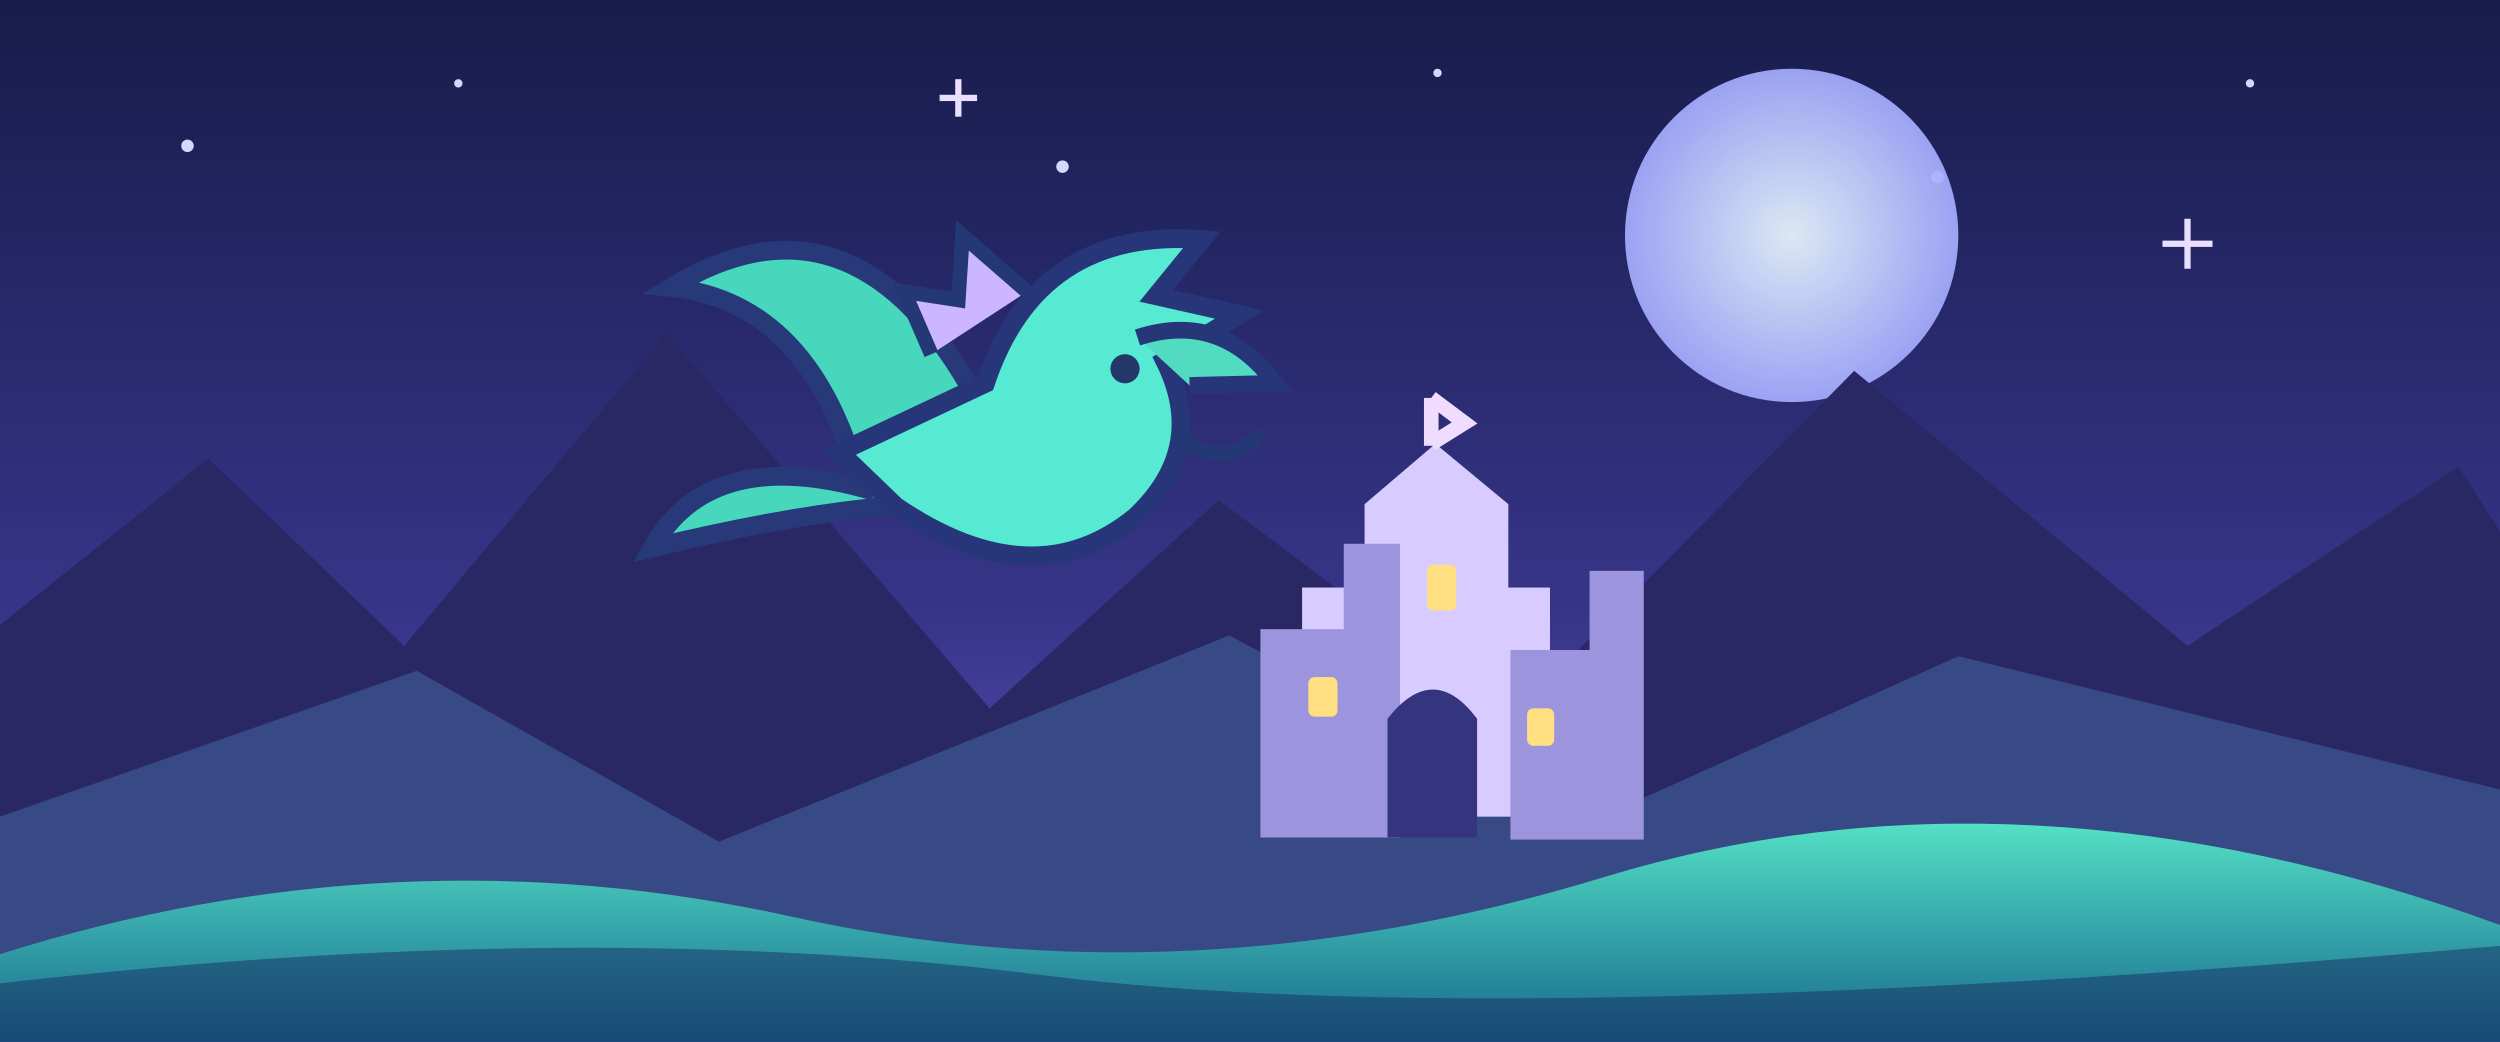
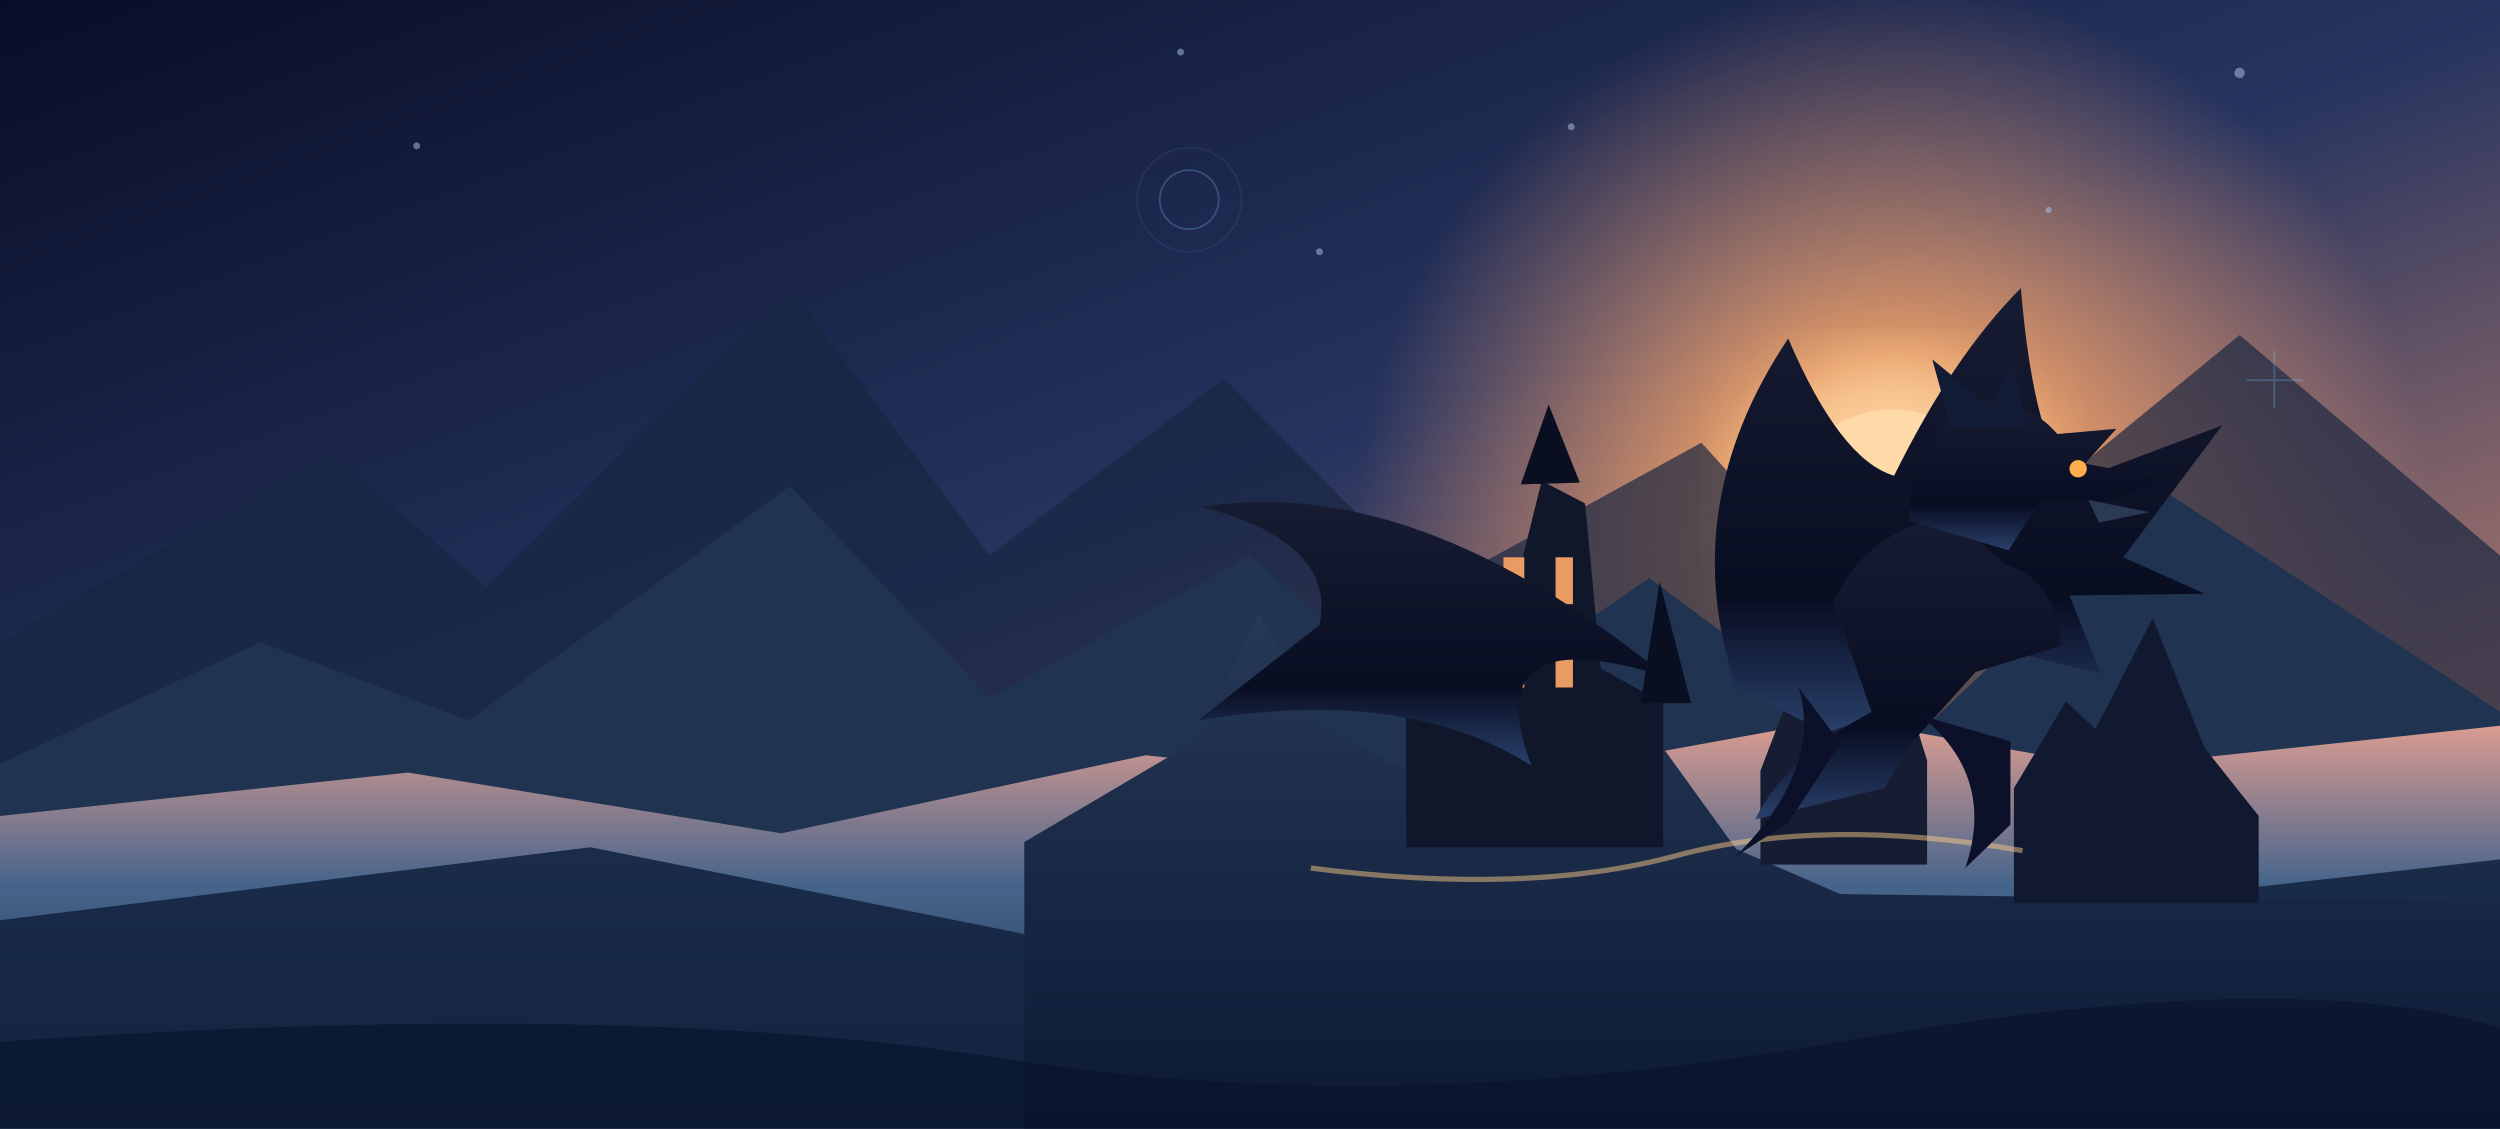
- <svg xmlns="http://www.w3.org/2000/svg" viewBox="0 0 1200 500" role="img" aria-label="Pūķu sala ar kalniem, pili un pūķi">
+ <svg xmlns="http://www.w3.org/2000/svg" viewBox="0 0 1440 650" role="img" aria-label="Tumša fantāzijas pasaule: pūķis, kalnu cietokšņi un kvēlojošs portāls">
  <defs>
-     <linearGradient id="sky" x2="0" y2="1">
-       <stop stop-color="#171c4a" />
-       <stop offset=".6" stop-color="#38358a" />
-       <stop offset="1" stop-color="#7461cd" />
+     <linearGradient id="sky" x2=".82" y2="1">
+       <stop stop-color="#080e27" />
+       <stop offset=".5" stop-color="#26345f" />
+       <stop offset="1" stop-color="#e39372" />
    </linearGradient>
-     <linearGradient id="land" x2="0" y2="1">
-       <stop stop-color="#53e0c5" />
-       <stop offset="1" stop-color="#17688d" />
+     <radialGradient id="glow">
+       <stop stop-color="#ffe8bf" />
+       <stop offset=".3" stop-color="#ffa966" stop-opacity=".86" />
+       <stop offset="1" stop-color="#f09b7b" stop-opacity="0" />
+     </radialGradient>
+     <linearGradient id="cliffs" x2="0" y2="1">
+       <stop stop-color="#263957" />
+       <stop offset="1" stop-color="#0c1934" />
    </linearGradient>
-     <radialGradient id="moon">
-       <stop stop-color="#e9f9ff" />
-       <stop offset="1" stop-color="#a6adff" />
-     </radialGradient>
+     <linearGradient id="dragon" x2="0" y2="1">
+       <stop stop-color="#171c32" />
+       <stop offset=".7" stop-color="#090d22" />
+       <stop offset="1" stop-color="#29406a" />
+     </linearGradient>
+     <linearGradient id="water" x2="0" y2="1">
+       <stop stop-color="#e09e91" />
+       <stop offset=".4" stop-color="#47658b" />
+       <stop offset="1" stop-color="#142442" />
+     </linearGradient>
+     <filter id="blur">
+       <feGaussianBlur stdDeviation="20" />
+     </filter>
  </defs>
-   <rect width="1200" height="500" fill="url(#sky)" />
-   <g fill="#d1d9ff">
-     <circle cx="90" cy="70" r="3" />
-     <circle cx="220" cy="40" r="2" />
-     <circle cx="510" cy="80" r="3" />
-     <circle cx="690" cy="35" r="2" />
-     <circle cx="930" cy="85" r="3" />
-     <circle cx="1080" cy="40" r="2" />
-     <path d="M460 38v18m-9-9h18M1050 105v24m-12-12h24" stroke="#ebdfff" stroke-width="3" />
+   <rect width="1440" height="650" fill="url(#sky)" />
+   <circle cx="1090" cy="300" r="310" fill="url(#glow)" />
+   <circle cx="1090" cy="300" r="92" fill="#ffd4a1" opacity=".75" filter="url(#blur)" />
+   <circle cx="1090" cy="300" r="64" fill="#ffdaa9" />
+   <g fill="#b1c5f0" opacity=".5">
+     <circle cx="240" cy="84" r="2" />
+     <circle cx="680" cy="30" r="2" />
+     <circle cx="905" cy="73" r="2" />
+     <circle cx="1290" cy="42" r="3" />
+     <circle cx="1180" cy="121" r="1.8" />
+     <circle cx="760" cy="145" r="2" />
  </g>
-   <circle cx="860" cy="113" r="80" fill="url(#moon)" opacity=".92" />
-   <path d="M0 300 100 220 194 310 320 160 475 340 585 240 725 345 890 178 1050 310 1180 224 1200 255V500H0Z" fill="#292864" />
-   <path d="M0 392 200 322 345 404 590 305 760 396 940 315 1200 379V500H0Z" fill="#374a85" />
-   <path d="M0 458Q190 398 380 440T770 421 1200 444V500H0" fill="url(#land)" />
-   <g transform="translate(610 192)">
-     <path d="M15 200V90h30V50l34-29 35 29v40h20V200Z" fill="#d8cbff" />
-     <path d="M-5 210V110h40V69h27v141M115 211V120h38V82h26v129" fill="#9c94dd" />
-     <path d="M77 22v-23m0 0 16 12-16 10" fill="none" stroke="#efdcff" stroke-width="7" />
-     <path d="M56 210v-57q22-28 43 0v57" fill="#35347e" />
-     <g fill="#ffdf80">
-       <rect x="18" y="133" width="14" height="19" rx="3" />
-       <rect x="123" y="148" width="13" height="18" rx="3" />
-       <rect x="75" y="79" width="14" height="22" rx="3" />
-     </g>
+   <path d="M0 370 190 260 280 338 455 166 570 320 705 218 825 340 980 255 1080 365 1290 193 1440 320V650H0Z" fill="#172541" opacity=".68" />
+   <path d="M0 440 150 370 270 415 455 280 570 402 720 320 830 415 950 333 1090 437 1250 285 1440 410V650H0Z" fill="#203451" />
+   <path d="M0 470 235 445 450 480 660 435 835 455 1060 414 1215 442 1440 418V650H0Z" fill="url(#water)" />
+   <path d="M0 530 340 488 610 542 860 486 1060 538 1440 495V650H0Z" fill="#122340" opacity=".88" />
+   <path d="M590 485 690 426 725 353 764 420 860 470 927 388 1000 489 1060 515 1440 520V650H590Z" fill="url(#cliffs)" />
+   <path d="M810 412 860 390 888 277 913 290 922 385 958 405 958 488 810 488Z" fill="#11172a" />
+   <path d="M876 279 892 233 910 278ZM804 412 820 345 836 412ZM945 405 956 335 974 405" fill="#090f21" />
+   <path d="M866 321h12v27h-12Zm30 0h10v27h-10Zm-30 48h12v27h-12Zm30 0h10v27h-10Z" fill="#e89c63" />
+   <path d="M1014 444 1040 376 1051 401 1072 334 1090 374 1110 438v60h-96Z" fill="#161d32" />
+   <path d="M1036 385 1040 344 1054 385m13-37 6-43 12 43" stroke="#161d32" stroke-width="13" fill="none" />
+   <path d="M1160 454 1190 404 1207 420 1240 356 1270 431 1301 470V520h-141Z" fill="#10192f" />
+   <path d="M1165 490Q1050 470 965 493T755 500" stroke="#ffcc85" stroke-opacity=".48" stroke-width="3" fill="none" />
+   <g transform="translate(1080 180)" fill="url(#dragon)">
+     <path d="M-120 210Q-265 92-388 112Q-310 132-320 180L-390 235Q-270 215-198 261Q-230 175-120 210Z" />
+     <path d="M-80 216Q-115 112-50 15Q-20 85 11 94Q45 25 84-14Q92 80 115 97L200 65L143 141L190 162L112 163L130 208L52 189Q31 224-28 242Z" />
+     <path d="M42 117Q-6 126-24 167L-2 230Q-52 257-69 292L5 274L22 247L58 207L107 192Q105 154 75 145Z" />
+     <path d="M20 120Q18 76 58 51Q88 50 105 70L139 67L121 87L167 96L133 109L95 108L77 137Z" />
+     <path d="M44 67L33 27L67 55L79 29L88 65" fill="#121c36" />
+     <circle cx="117" cy="90" r="5" fill="#ffad4d" />
+     <path d="M123 108L158 115L129 121Z" fill="#293a52" />
+     <path d="M-44 216Q-30 263-80 313L-50 294L-20 248Z" fill="#0d1029" />
+     <path d="M26 232Q70 267 52 320L78 295L78 247Z" fill="#0d1029" />
  </g>
-   <g transform="translate(295 80)">
-     <path d="M170 105Q112 6 27 58q68 7 91 96Q45 135 18 183q116-28 178-20Z" fill="#46d7bd" stroke="#273979" stroke-width="9" />
-     <path d="M178 104q25-75 104-69l-22 27 40 9-36 22q21 42-14 75-49 40-115-5l-27-26Z" fill="#56ead2" stroke="#263679" stroke-width="9" />
-     <path d="M251 82q40-13 66 22l-41 1" fill="#51dbc1" stroke="#263679" stroke-width="8" />
-     <circle cx="245" cy="97" r="7" fill="#233769" />
-     <path d="M271 129q20 17 37 1" fill="none" stroke="#243875" stroke-width="7" stroke-linecap="round" />
-     <path d="m152 90-13-30 26 4 2-31 31 27" fill="#cbb6ff" stroke="#243875" stroke-width="7" />
+   <path d="M0 600Q360 575 580 610T1060 600 1440 592V650H0Z" fill="#081329" opacity=".65" />
+   <g stroke="#7ac8ff" stroke-opacity=".27" fill="none">
+     <path d="M1310 202v33m-16-16h33" />
+     <circle cx="685" cy="115" r="17" />
+     <circle cx="685" cy="115" r="30" opacity=".3" />
  </g>
-   <path d="M0 472Q280 440 500 468T1200 454V500H0" fill="#182d61" opacity=".5" />
</svg>
